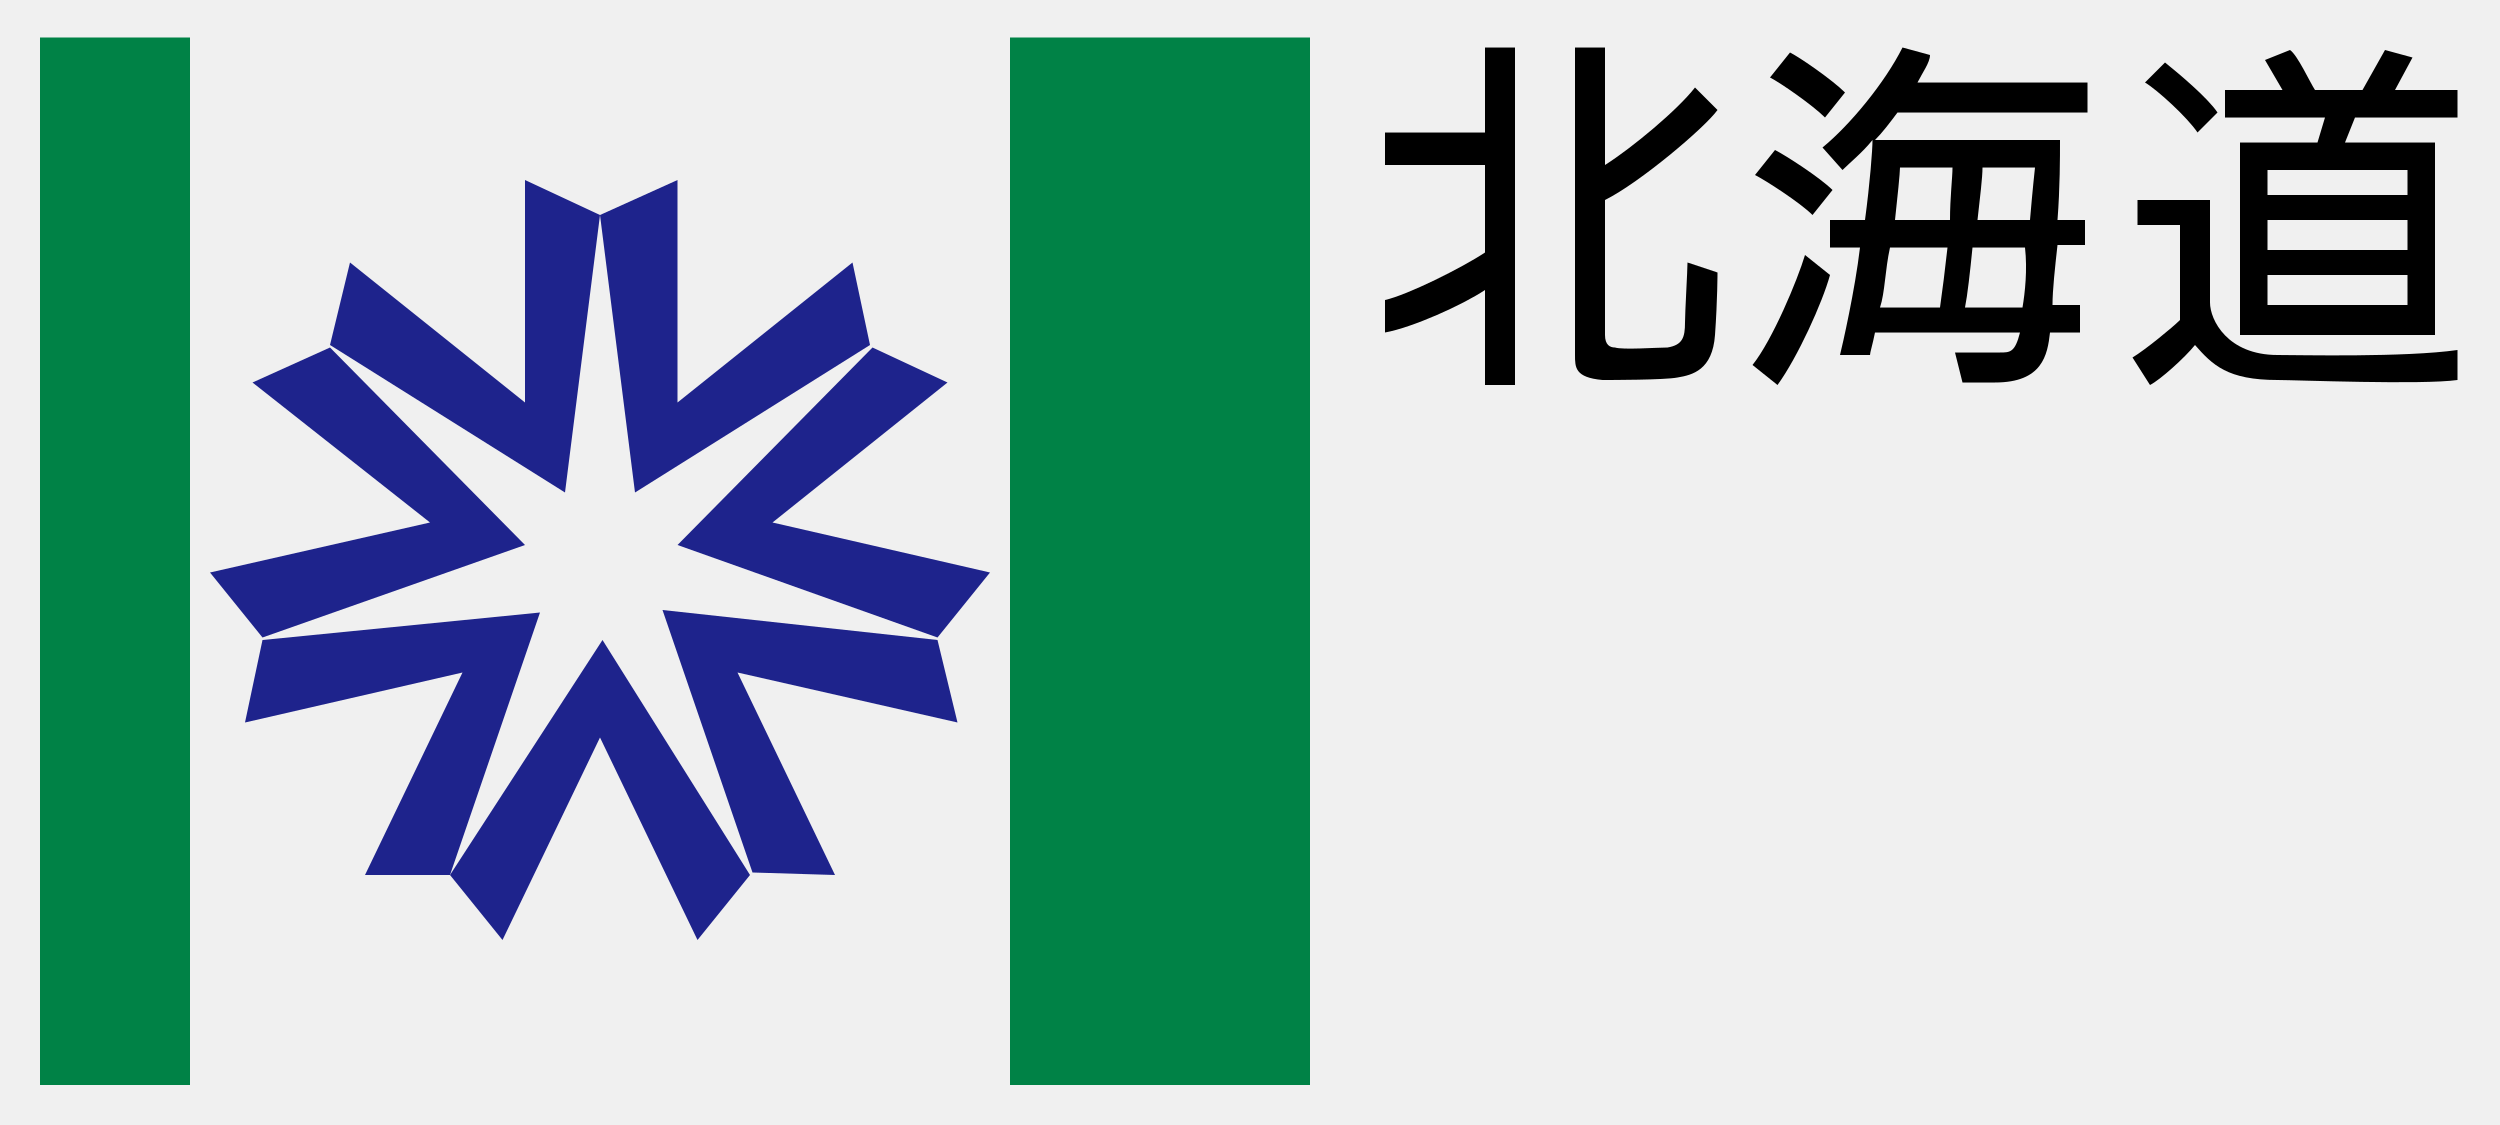
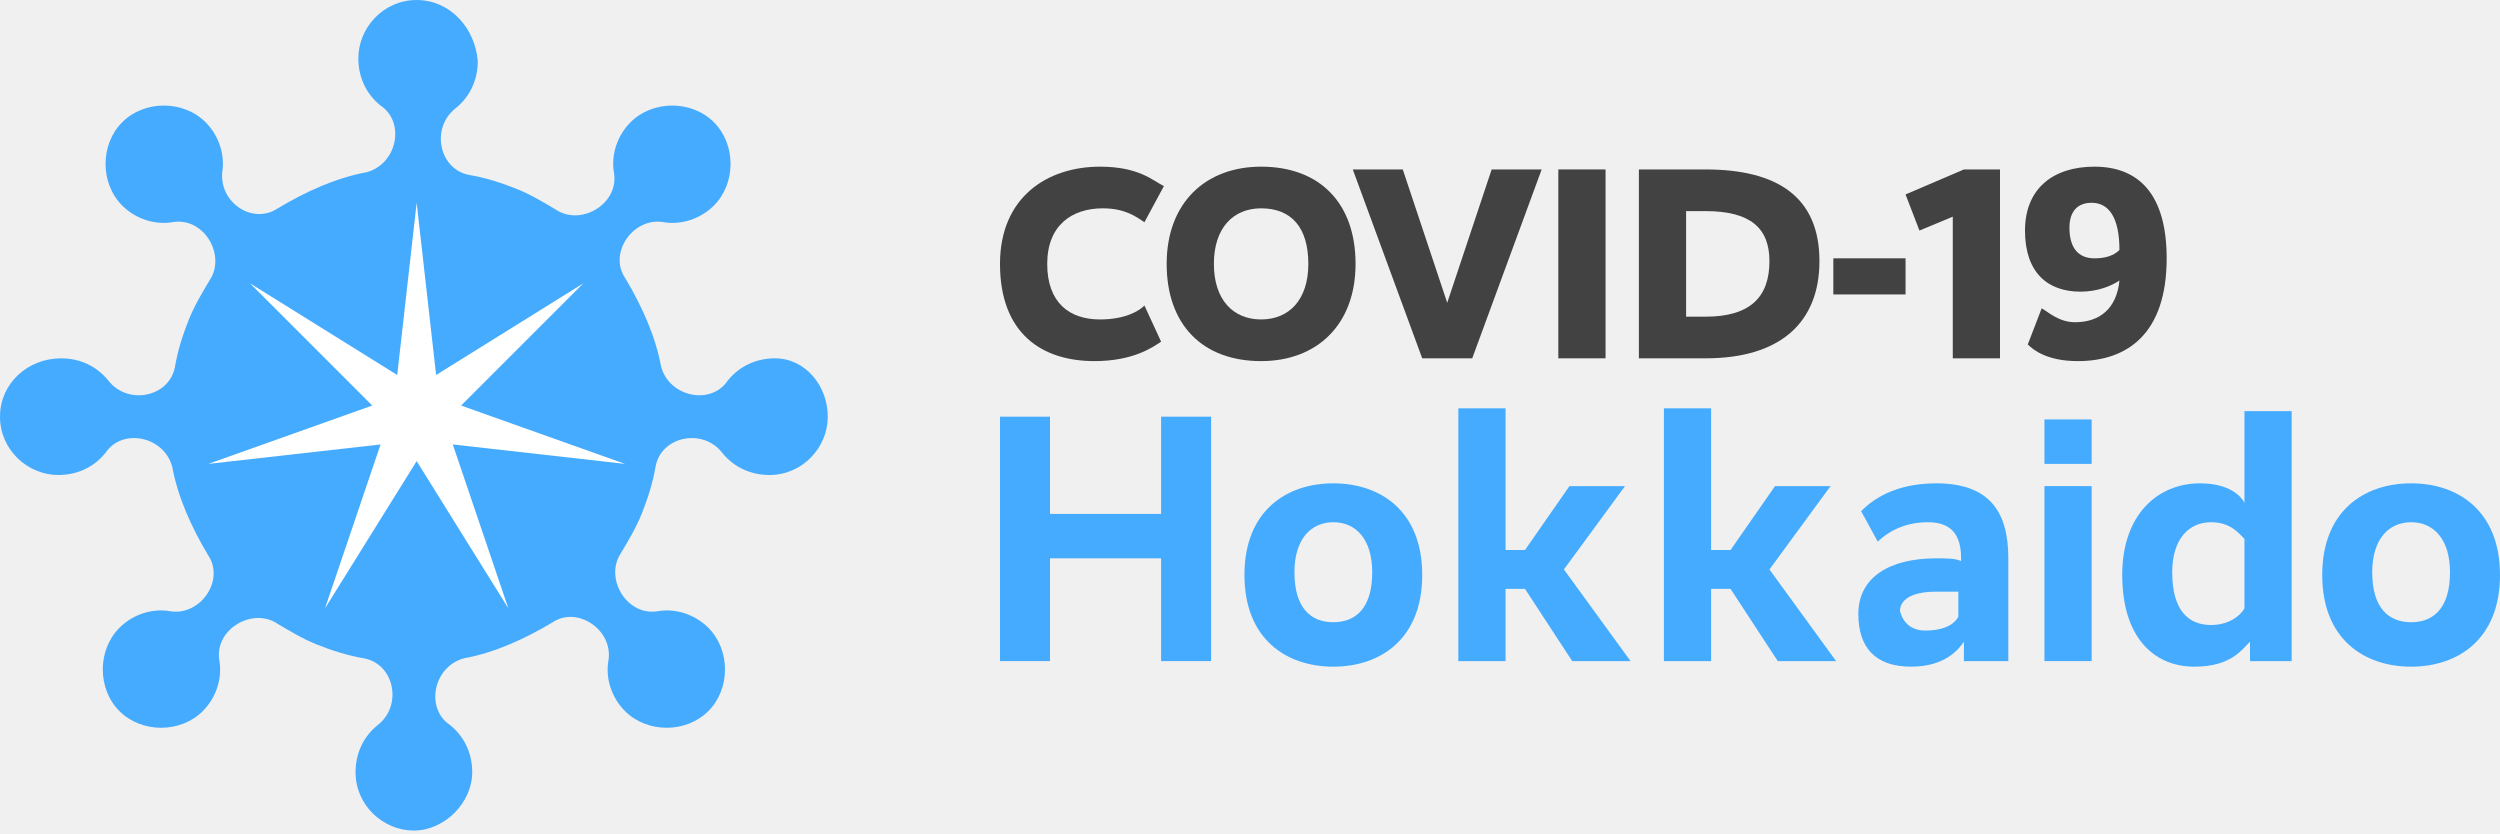
- <svg xmlns="http://www.w3.org/2000/svg" version="1.1" id="レイヤー_1" x="0px" y="0px" viewBox="0 0 100 45" style="enable-background:new 0 0 100 45;" xml:space="preserve">
+ <svg xmlns="http://www.w3.org/2000/svg" version="1.1" id="レイヤー_1" x="0px" y="0px" viewBox="0 0 90 30" style="enable-background:new 0 0 90 30;" xml:space="preserve">
  <style type="text/css">
- 	.st0{fill:#008246;}
- 	.st1{fill:#1E238C;}
+ 	.st0{display:none;}
+ 	.st1{display:inline;fill:#008246;}
+ 	.st2{fill:#45ABFF;}
+ 	.st3{fill:#FFFFFF;}
+ 	.st4{fill:#424242;}
</style>
-   <g id="XMLID_37_">
-     <g id="XMLID_68_">
-       <rect id="XMLID_70_" x="40.4" y="1.5" class="st0" width="12" height="41.9" />
-       <rect id="XMLID_69_" x="1.6" y="1.5" class="st0" width="6" height="41.9" />
+   <g id="XMLID_68_" class="st0">
+     <rect id="XMLID_70_" x="35.4" y="-6" class="st1" width="12" height="41.9" />
+     <rect id="XMLID_69_" x="-3.4" y="-6" class="st1" width="6" height="41.9" />
+   </g>
+   <path class="st2" d="M27.9,12.9c-0.7,0-1.3,0.3-1.7,0.8v0c-0.6,0.9-2.1,0.6-2.4-0.5v0c-0.2-1.1-0.7-2.2-1.3-3.2l0,0  c-0.6-0.9,0.3-2.2,1.4-2l0,0c0.6,0.1,1.3-0.1,1.8-0.6c0.8-0.8,0.8-2.2,0-3c-0.8-0.8-2.2-0.8-3,0c-0.5,0.5-0.7,1.2-0.6,1.8l0,0  c0.2,1.1-1.1,1.9-2,1.4l0,0c-0.5-0.3-1-0.6-1.5-0.8s-1.1-0.4-1.7-0.5h0c-1.1-0.2-1.4-1.7-0.5-2.4h0c0.5-0.4,0.8-1,0.8-1.7  C17.1,1,16.2,0,15,0s-2.1,1-2.1,2.1c0,0.7,0.3,1.3,0.8,1.7h0c0.9,0.6,0.6,2.1-0.5,2.4h0C12.1,6.4,11,6.9,10,7.5l0,0  C9.1,8.1,7.9,7.3,8,6.2l0,0c0.1-0.6-0.1-1.3-0.6-1.8c-0.8-0.8-2.2-0.8-3,0c-0.8,0.8-0.8,2.2,0,3C4.9,7.9,5.6,8.1,6.2,8l0,0  c1.1-0.2,1.9,1.1,1.4,2l0,0c-0.3,0.5-0.6,1-0.8,1.5s-0.4,1.1-0.5,1.7v0c-0.2,1.1-1.7,1.4-2.4,0.5v0c-0.4-0.5-1-0.8-1.7-0.8  C1,12.9,0,13.8,0,15s1,2.1,2.1,2.1c0.7,0,1.3-0.3,1.7-0.8v0c0.6-0.9,2.1-0.6,2.4,0.5v0C6.4,17.9,6.9,19,7.5,20l0,0  c0.6,0.9-0.3,2.2-1.4,2l0,0c-0.6-0.1-1.3,0.1-1.8,0.6c-0.8,0.8-0.8,2.2,0,3c0.8,0.8,2.2,0.8,3,0c0.5-0.5,0.7-1.2,0.6-1.8l0,0  c-0.2-1.1,1.1-1.9,2-1.4l0,0c0.5,0.3,1,0.6,1.5,0.8s1.1,0.4,1.7,0.5h0c1.1,0.2,1.4,1.7,0.5,2.4h0c-0.5,0.4-0.8,1-0.8,1.7  c0,1.2,1,2.1,2.1,2.1s2.1-1,2.1-2.1c0-0.7-0.3-1.3-0.8-1.7h0c-0.9-0.6-0.6-2.1,0.5-2.4h0c1.1-0.2,2.2-0.7,3.2-1.3l0,0  c0.9-0.6,2.2,0.3,2,1.4l0,0c-0.1,0.6,0.1,1.3,0.6,1.8c0.8,0.8,2.2,0.8,3,0c0.8-0.8,0.8-2.2,0-3c-0.5-0.5-1.2-0.7-1.8-0.6l0,0  c-1.1,0.2-1.9-1.1-1.4-2l0,0c0.3-0.5,0.6-1,0.8-1.5s0.4-1.1,0.5-1.7v0c0.2-1.1,1.7-1.4,2.4-0.5v0c0.4,0.5,1,0.8,1.7,0.8  c1.2,0,2.1-1,2.1-2.1S29,12.9,27.9,12.9z" />
+   <polygon class="st3" points="15,16.6 11.7,21.9 13.7,16 7.5,16.7 13.4,14.6 9,10.2 14.3,13.5 15,7.3 15.7,13.5 21,10.2 16.6,14.6   22.5,16.7 16.3,16 18.3,21.9 " />
+   <g>
+     <g>
+       <path class="st4" d="M39.6,6c1.4,0,1.9,0.5,2.3,0.7L41.2,8c-0.3-0.2-0.7-0.5-1.5-0.5c-1.1,0-2,0.6-2,2c0,1.4,0.8,2,1.9,2    c0.9,0,1.4-0.3,1.6-0.5l0.6,1.3c-0.3,0.2-1,0.7-2.4,0.7c-1.9,0-3.4-1-3.4-3.5C36,7.1,37.7,6,39.6,6z" />
+       <path class="st4" d="M45.4,13c-2.1,0-3.4-1.3-3.4-3.5S43.4,6,45.4,6c2.1,0,3.4,1.3,3.4,3.5S47.4,13,45.4,13z M45.4,7.5    c-1,0-1.7,0.7-1.7,2c0,1.3,0.7,2,1.7,2c1,0,1.7-0.7,1.7-2C47.1,8.2,46.5,7.5,45.4,7.5z" />
+       <path class="st4" d="M53,12.9h-1.8l-2.5-6.8h1.8l1.6,4.8h0l1.6-4.8h1.8L53,12.9z" />
+       <path class="st4" d="M57.8,12.9h-1.7V6.1h1.7V12.9z" />
+       <path class="st4" d="M61.4,12.9H59V6.1h2.4c2.6,0,4.1,1,4.1,3.3C65.5,11.6,64.1,12.9,61.4,12.9z M61.4,7.6h-0.7v3.8h0.7    c1.6,0,2.3-0.7,2.3-2C63.7,8.2,63,7.6,61.4,7.6z" />
+       <path class="st4" d="M68.6,10.6H66V9.3h2.6V10.6z" />
+       <path class="st4" d="M72,12.9h-1.7V7.8l-1.2,0.5L68.6,7l2.1-0.9H72V12.9z" />
+       <path class="st4" d="M74.8,13c-1.1,0-1.6-0.4-1.8-0.6l0.5-1.3c0.2,0.1,0.6,0.5,1.2,0.5c0.9,0,1.5-0.5,1.6-1.5    c-0.3,0.2-0.8,0.4-1.4,0.4c-1.2,0-2-0.7-2-2.2c0-1.5,1-2.3,2.5-2.3C77,6,78,7,78,9.3C78,12,76.6,13,74.8,13z M75.4,9.3    c0.4,0,0.7-0.1,0.9-0.3c0-1.2-0.4-1.7-1-1.7c-0.5,0-0.8,0.3-0.8,0.9C74.5,8.9,74.8,9.3,75.4,9.3z" />
    </g>
-     <g id="XMLID_60_">
-       <polygon id="XMLID_67_" class="st1" points="34.8,13.8 34.1,10.5 27.1,16.1 27.1,7.2 24,8.6 25.4,19.7   " />
-       <polygon id="XMLID_66_" class="st1" points="24,8.6 21,7.2 21,16.1 14,10.5 13.2,13.8 22.6,19.7   " />
-       <polygon id="XMLID_65_" class="st1" points="10.5,25.5 21,21.8 13.2,13.9 10.1,15.3 17.2,20.9 8.4,22.9   " />
-       <polygon id="XMLID_64_" class="st1" points="10.5,25.6 9.8,28.9 18.5,26.9 14.6,35 18,35 21.6,24.5   " />
-       <polygon id="XMLID_63_" class="st1" points="18,35 20.1,37.6 24,29.5 27.9,37.6 30,35 24.1,25.6   " />
-       <polygon id="XMLID_62_" class="st1" points="37.5,25.6 26.5,24.4 30.1,34.9 33.4,35 29.5,26.9 38.3,28.9   " />
-       <polygon id="XMLID_61_" class="st1" points="37.5,25.5 39.6,22.9 30.9,20.9 37.9,15.3 34.9,13.9 27.1,21.8   " />
-     </g>
-     <g id="XMLID_38_">
-       <g id="XMLID_57_">
-         <path id="XMLID_59_" d="M59.4,5.3h-4v1.3l4,0v3.5c-0.9,0.6-3.1,1.7-4,1.9v1.3c1.1-0.2,3.1-1.1,4-1.7v3.8h1.2V1.9h-1.2V5.3z" />
-         <path id="XMLID_58_" d="M67.5,10.5c0,0.3-0.1,2-0.1,2.4c0,0.6-0.1,0.9-0.7,1c-0.4,0-1.8,0.1-2.1,0c-0.2,0-0.4-0.1-0.4-0.5V8     c1.4-0.7,4-2.9,4.5-3.6l-0.9-0.9c-0.7,0.9-2.5,2.4-3.6,3.1V1.9h-1.2v12.3c0,0.5,0,0.9,1.1,1c0.3,0,2.5,0,3-0.1     c0.6-0.1,1.4-0.3,1.5-1.7c0.1-1.4,0.1-2.5,0.1-2.5L67.5,10.5z" />
-       </g>
-       <g id="XMLID_47_">
-         <path id="XMLID_56_" d="M73.8,3.7c-0.5-0.5-1.8-1.4-2.2-1.6l-0.8,1c0.4,0.2,1.7,1.1,2.2,1.6L73.8,3.7z" />
-         <path id="XMLID_55_" d="M73.3,7.6C72.8,7.1,71.4,6.2,71,6l-0.8,1c0.4,0.2,1.8,1.1,2.3,1.6L73.3,7.6z" />
-         <path id="XMLID_54_" d="M70.1,14.6l1,0.8c0.8-1.1,1.8-3.3,2.1-4.4l-1-0.8C71.9,11.2,70.9,13.6,70.1,14.6z" />
-         <path id="XMLID_48_" d="M83.5,4.5V3.3l-6.8,0c0.2-0.4,0.5-0.8,0.5-1.1l-1.1-0.3C75.4,3.3,74,5,72.9,5.9l0.8,0.9     c0.3-0.3,0.8-0.7,1.2-1.2c0,0.4-0.1,1.7-0.3,3.2h-1.4v1.1h1.2c-0.2,1.7-0.7,3.9-0.8,4.3h1.2c0-0.1,0.1-0.4,0.2-0.9h5.8     c-0.2,0.8-0.4,0.8-0.8,0.8c-0.4,0-1.8,0-1.8,0l0.3,1.2c0,0,0.6,0,1.3,0c1.9,0,2.1-1.1,2.2-2c0,0,0,0,0,0h1.2v-1.1h-1.1     c0-0.6,0.1-1.5,0.2-2.4h1.1V8.8h-1.1c0.1-1.3,0.1-2.5,0.1-3.2H75c0.3-0.3,0.6-0.7,0.9-1.1H83.5z M80.9,12.3h-2.3     c0.1-0.5,0.2-1.4,0.3-2.4h2.1C81.1,10.8,81,11.7,80.9,12.3z M81.4,6.7c0,0-0.1,0.9-0.2,2.1h-2.1c0.1-0.9,0.2-1.7,0.2-2.1H81.4z      M76,6.7h2.1c0,0.4-0.1,1.2-0.1,2.1h-2.2C75.9,7.9,76,6.9,76,6.7z M75.6,9.9h2.3c-0.1,0.9-0.2,1.7-0.3,2.4h-2.4     C75.4,11.7,75.4,10.8,75.6,9.9z" />
-       </g>
-       <g id="XMLID_39_">
-         <path id="XMLID_46_" d="M87.9,5.3l0.8-0.8c-0.4-0.6-1.6-1.6-2.1-2l-0.8,0.8C86.3,3.6,87.5,4.7,87.9,5.3z" />
-         <path id="XMLID_45_" d="M91.1,14.2c-2,0-2.7-1.4-2.7-2.1c0-0.8,0-4.1,0-4.1h-2.9V9h1.7v3.8c-0.3,0.3-1.4,1.2-1.9,1.5l0.7,1.1     c0.4-0.2,1.4-1.1,1.8-1.6c0.7,0.8,1.3,1.4,3.3,1.4c0.7,0,5.8,0.2,7.2,0v-1.2C96.2,14.3,92,14.2,91.1,14.2z" />
-         <path id="XMLID_40_" d="M92.7,5.7h-3.1v7.7h0.5h0.6h6.7V5.7h-3.6l0.4-1h4.1V3.6h-2.5l0.7-1.3l-1.1-0.3l-0.9,1.6l-1.9,0     c-0.2-0.3-0.7-1.4-1-1.6l-1,0.4l0.7,1.2H89l0,1.1h4L92.7,5.7z M96.3,12.2h-5.6V11h5.6V12.2z M96.3,10h-5.6V8.8h5.6V10z M96.3,7.8     h-5.6V6.8h5.6V7.8z" />
-       </g>
+     <g>
+       <path class="st2" d="M43.6,23.8h-1.8v-3.7h-4v3.7H36V15h1.8v3.5h4V15h1.8V23.8z" />
+       <path class="st2" d="M48,24c-1.7,0-3.2-1-3.2-3.3c0-2.3,1.5-3.3,3.2-3.3c1.7,0,3.2,1,3.2,3.3C51.2,23,49.7,24,48,24z M48,18.8    c-0.8,0-1.4,0.6-1.4,1.8c0,1.3,0.6,1.8,1.4,1.8c0.8,0,1.4-0.5,1.4-1.8C49.4,19.4,48.8,18.8,48,18.8z" />
+       <path class="st2" d="M56.6,23.8l-1.7-2.6h-0.7v2.6h-1.7v-9.1h1.7v5.1h0.7l1.6-2.3h2l-2.2,3l2.4,3.3H56.6z" />
+       <path class="st2" d="M64,23.8l-1.7-2.6h-0.7v2.6h-1.7v-9.1h1.7v5.1h0.7l1.6-2.3h2l-2.2,3l2.4,3.3H64z" />
+       <path class="st2" d="M69.7,20.1c0.4,0,0.7,0,0.9,0.1v-0.1c0-0.9-0.4-1.3-1.2-1.3c-0.9,0-1.5,0.4-1.8,0.7l-0.6-1.1    c0.4-0.4,1.2-1,2.7-1c1.9,0,2.6,1,2.6,2.7v3.7h-1.6v-0.7h0C70.5,23.4,70,24,68.8,24c-1.3,0-1.9-0.7-1.9-1.9    C66.9,20.8,68,20.1,69.7,20.1z M69.3,22.7c0.8,0,1.1-0.3,1.2-0.5v-0.9c-0.2,0-0.4,0-0.8,0c-0.9,0-1.3,0.3-1.3,0.7    C68.5,22.4,68.8,22.7,69.3,22.7z" />
+       <path class="st2" d="M75.3,16.7h-1.7v-1.6h1.7V16.7z M75.3,23.8h-1.7v-6.3h1.7V23.8z" />
+       <path class="st2" d="M82.6,23.8h-1.6v-0.7h0C80.7,23.4,80.3,24,79,24c-1.5,0-2.6-1.1-2.6-3.3c0-2.2,1.3-3.3,2.8-3.3    c1.1,0,1.5,0.5,1.6,0.7h0v-3.3h1.7V23.8z M79.6,22.5c0.7,0,1.1-0.4,1.2-0.6v-2.5c-0.2-0.2-0.5-0.6-1.2-0.6c-0.8,0-1.4,0.6-1.4,1.8    C78.2,22,78.8,22.5,79.6,22.5z" />
+       <path class="st2" d="M86.8,24c-1.7,0-3.2-1-3.2-3.3c0-2.3,1.5-3.3,3.2-3.3c1.7,0,3.2,1,3.2,3.3C90,23,88.5,24,86.8,24z M86.8,18.8    c-0.8,0-1.4,0.6-1.4,1.8c0,1.3,0.6,1.8,1.4,1.8c0.8,0,1.4-0.5,1.4-1.8C88.2,19.4,87.6,18.8,86.8,18.8z" />
    </g>
  </g>
</svg>
